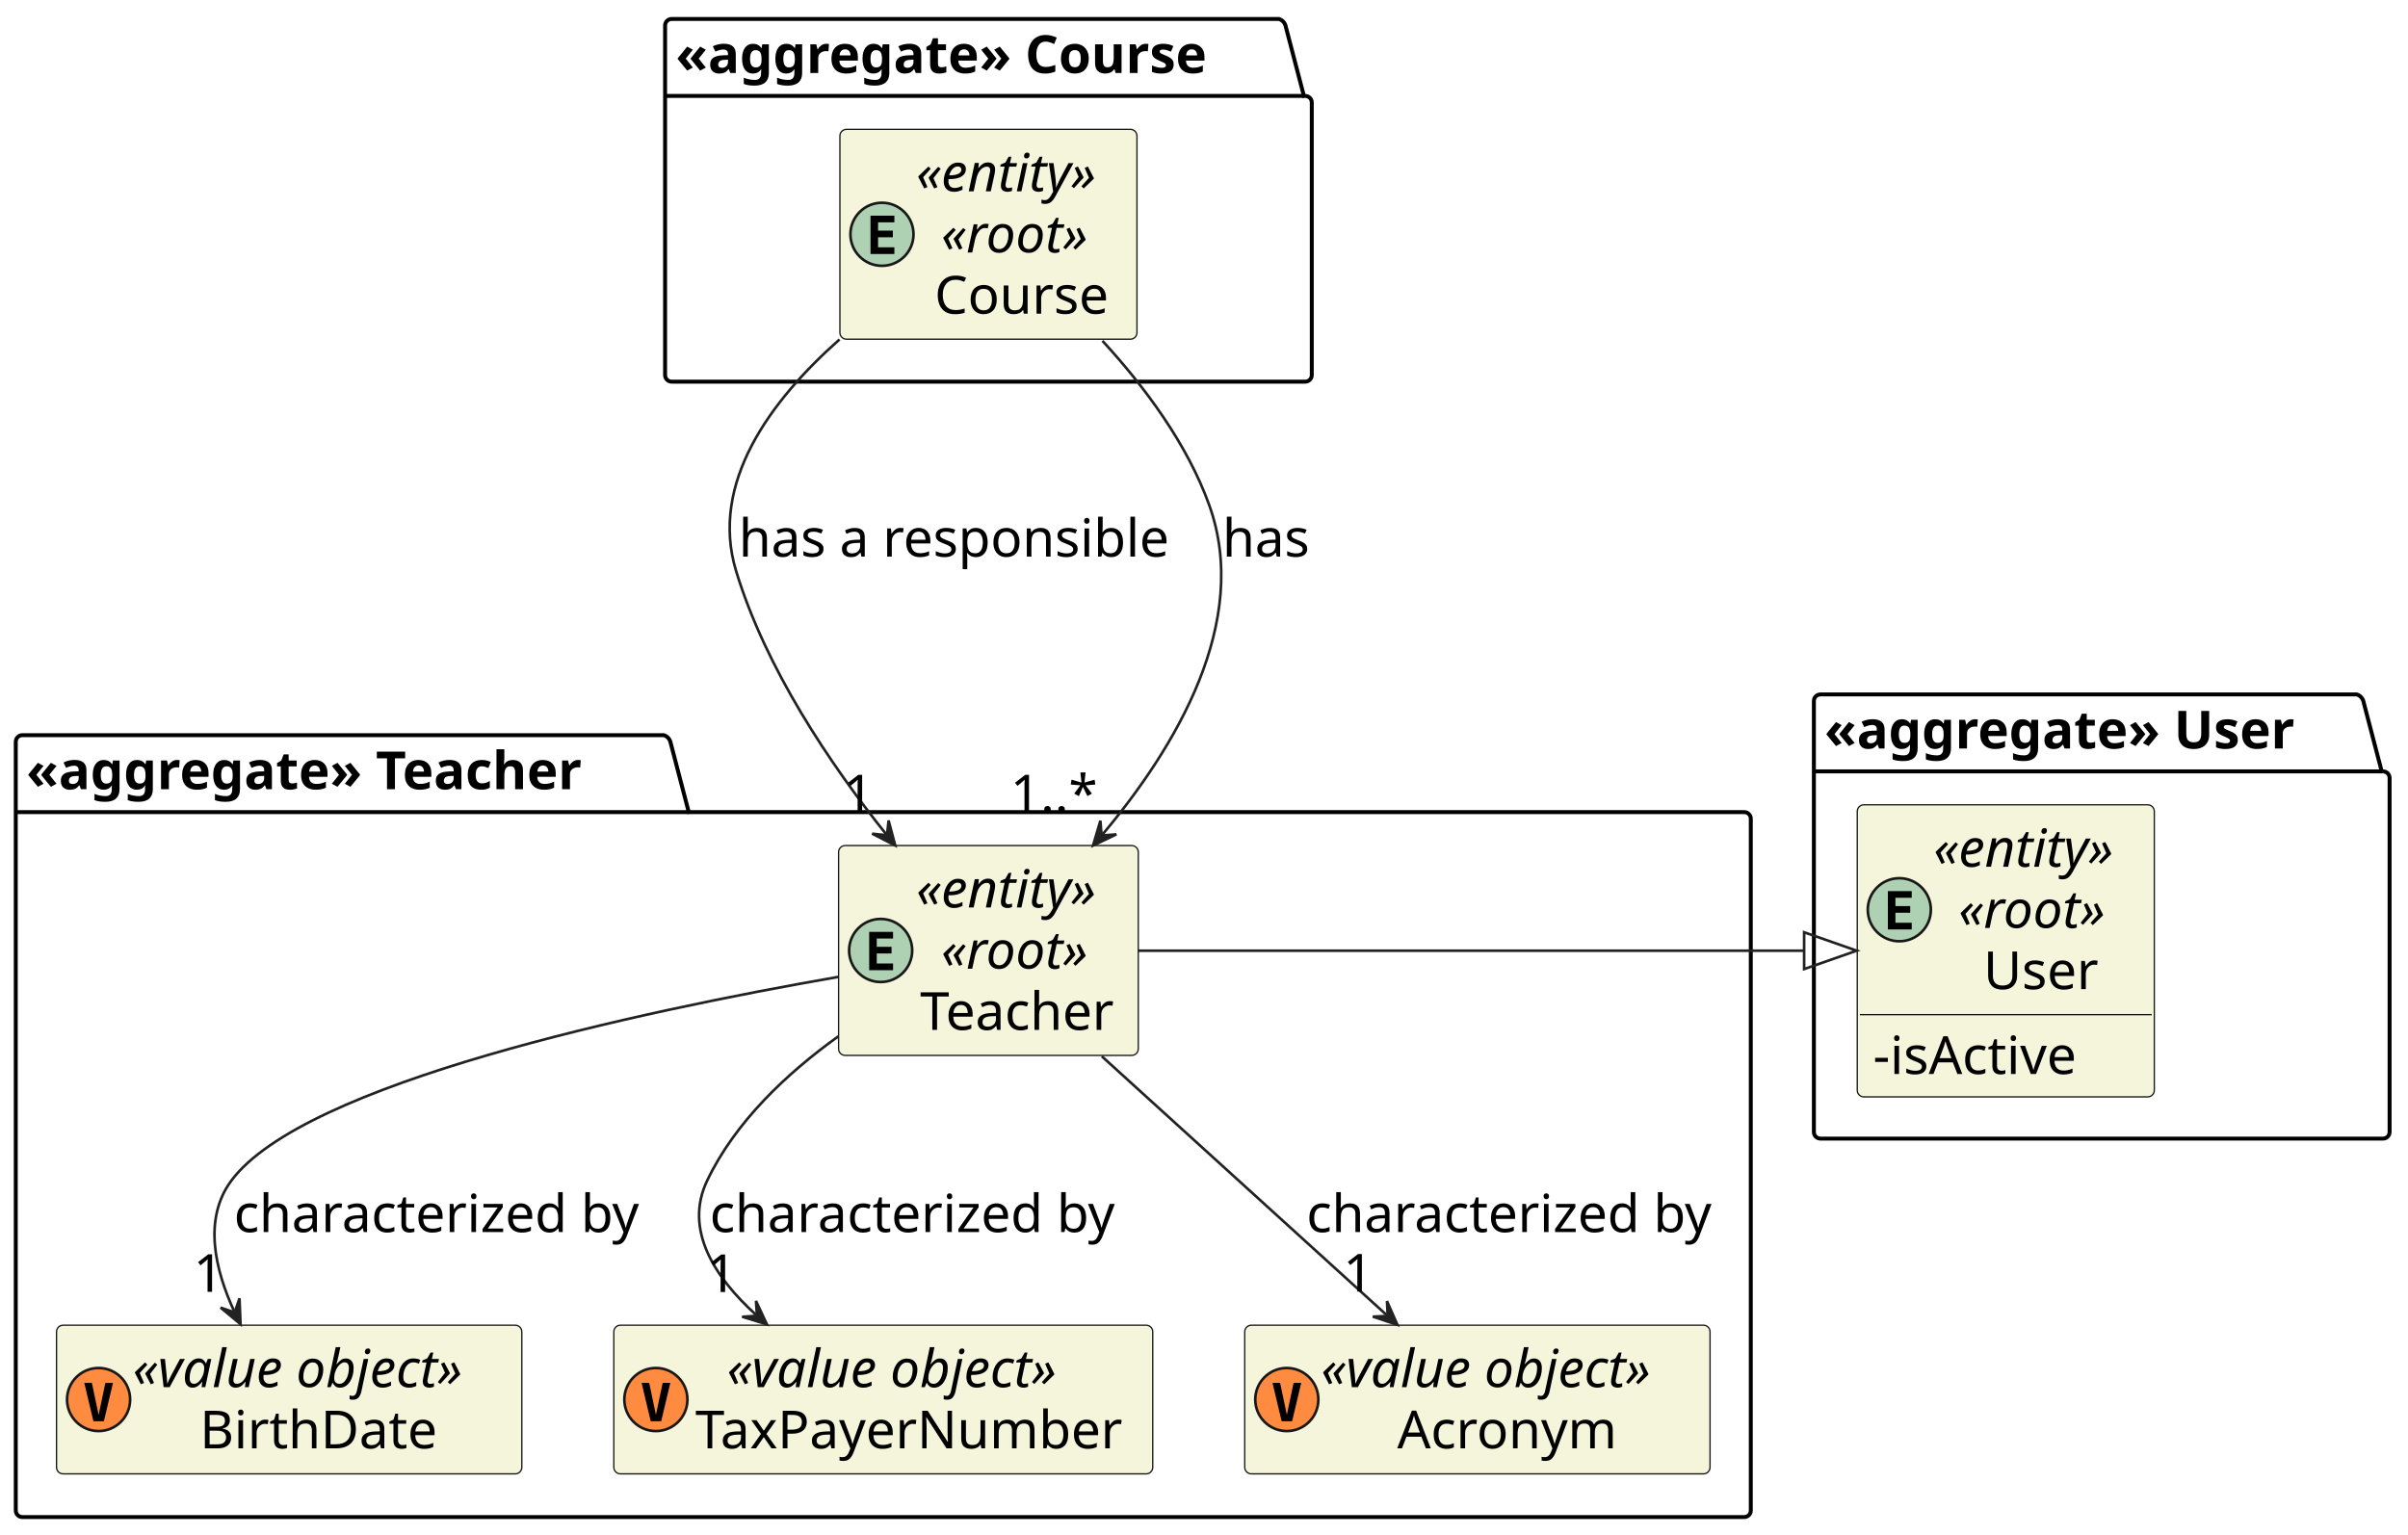
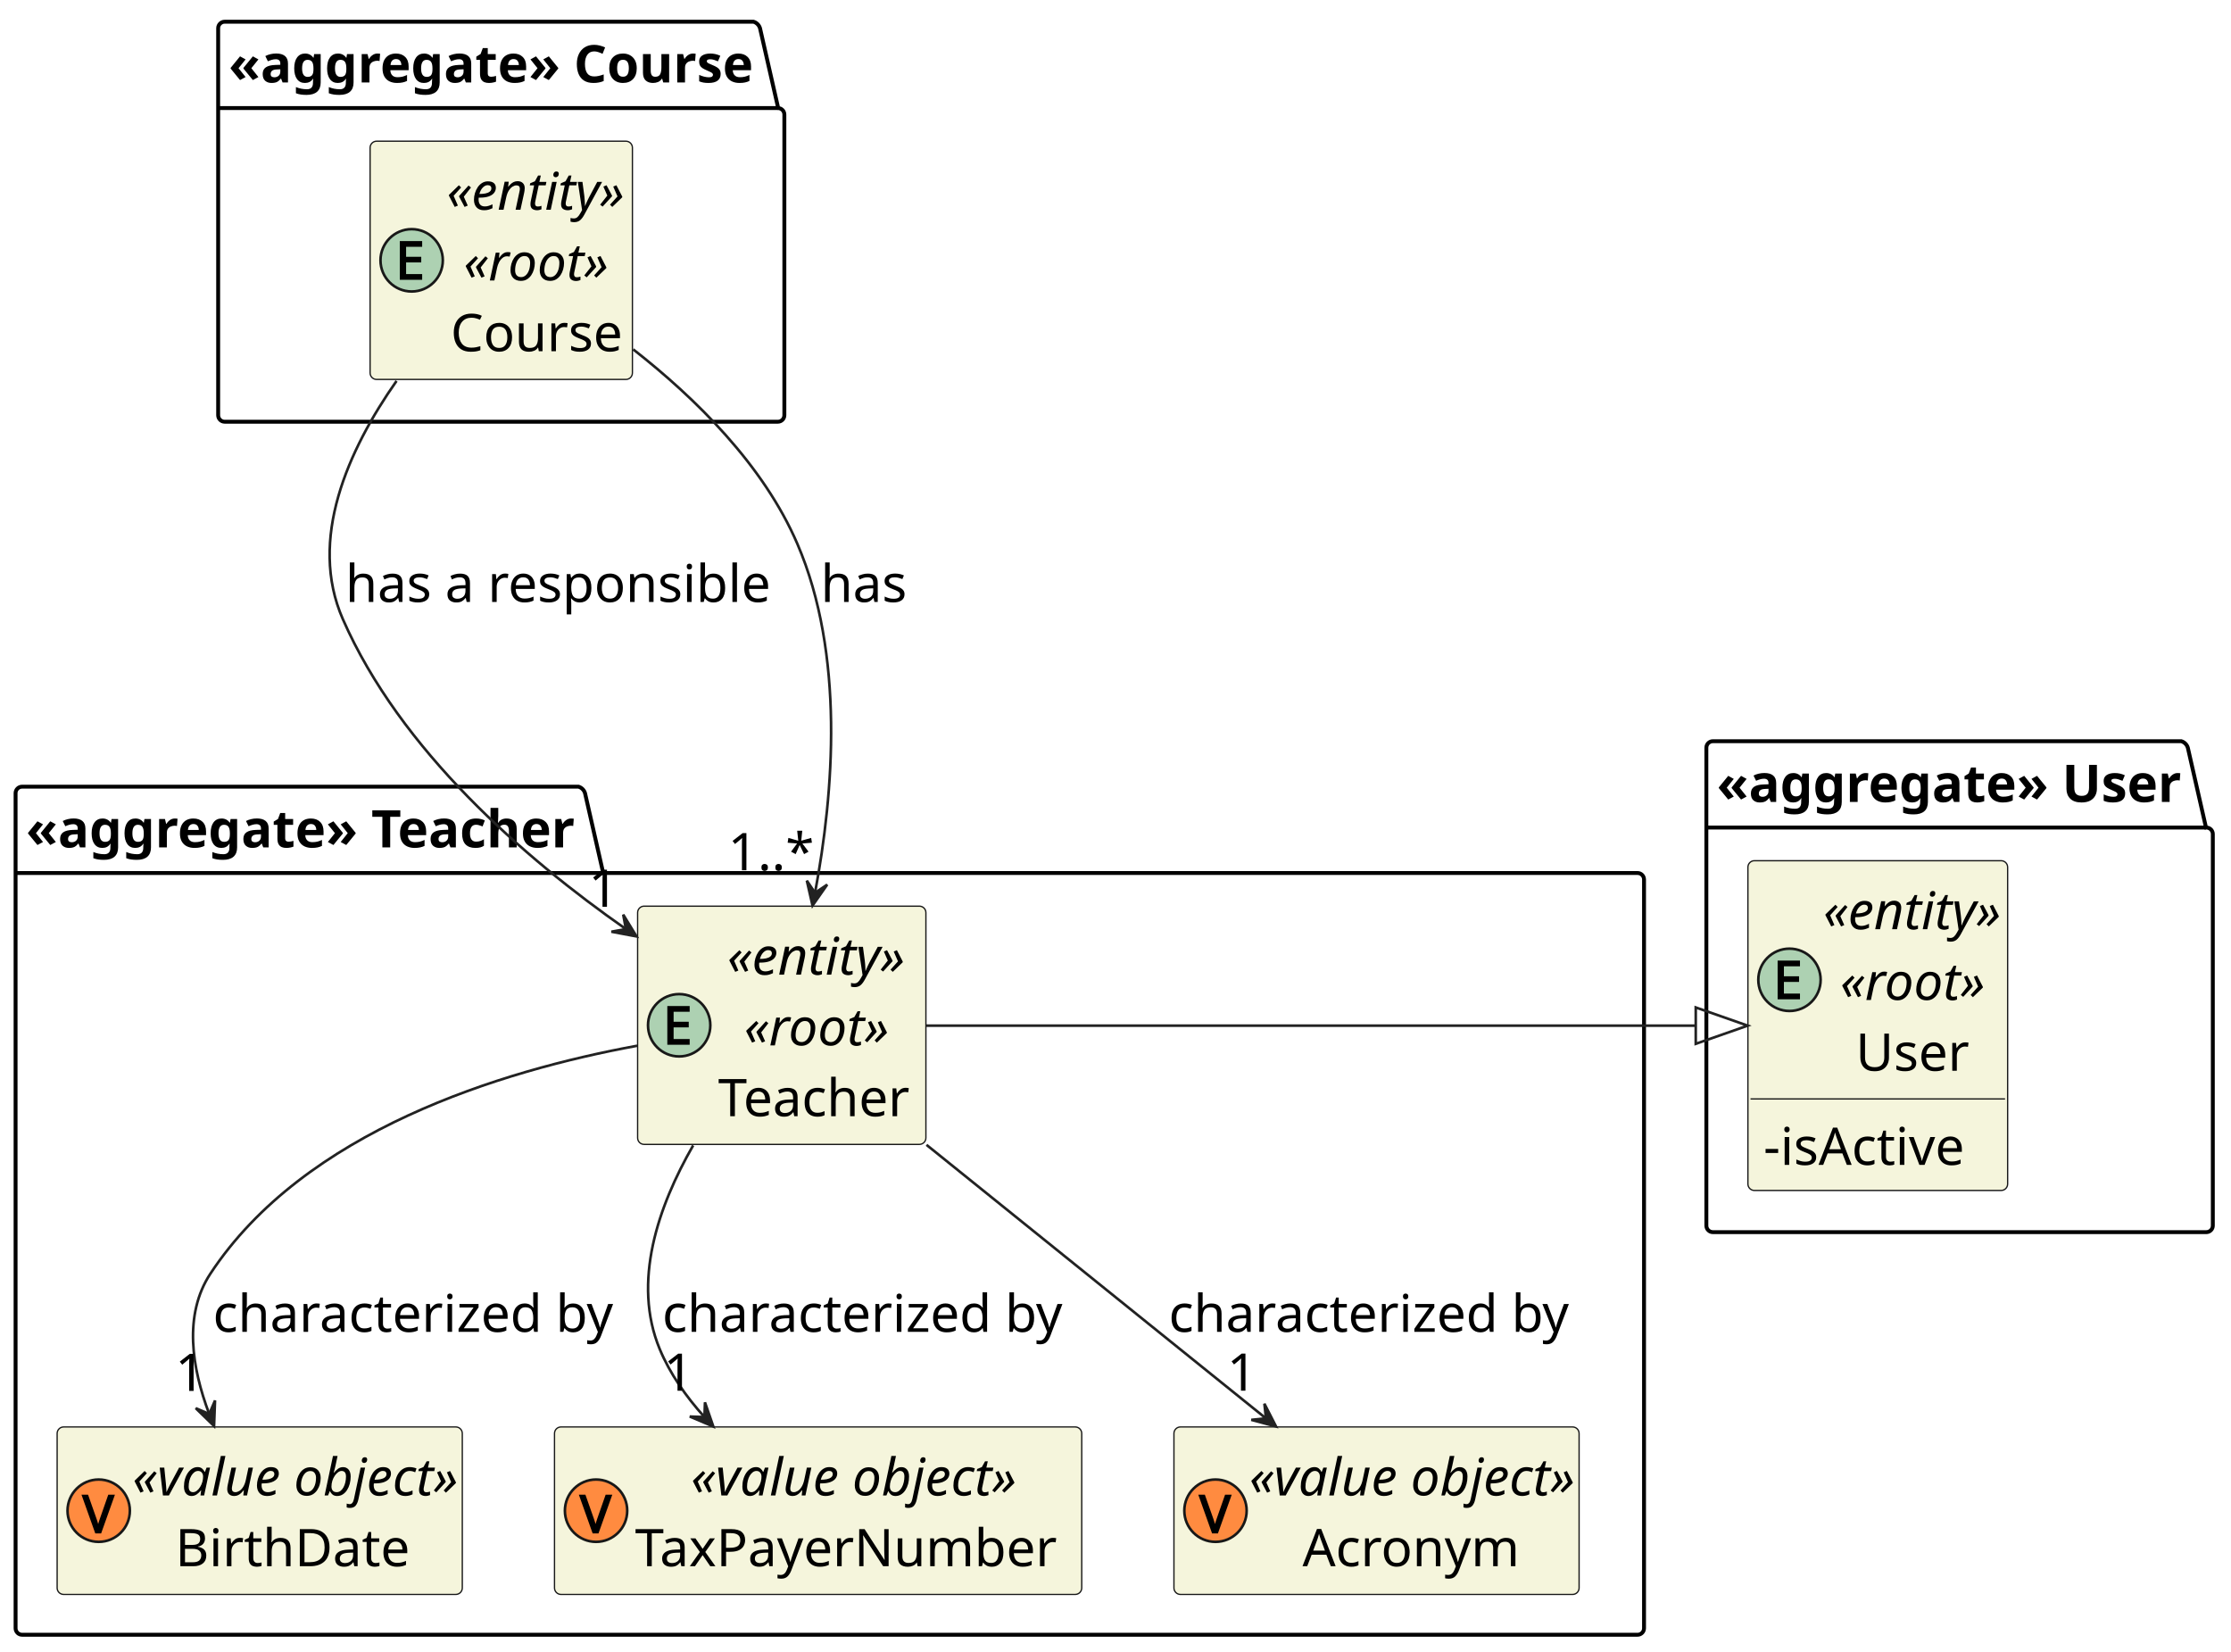
- <svg xmlns="http://www.w3.org/2000/svg" contentStyleType="text/css" height="584px" preserveAspectRatio="none" style="width:916px;height:584px;background:#FFFFFF;" version="1.1" viewBox="0 0 916 584" width="916px" zoomAndPan="magnify">
+ <svg xmlns="http://www.w3.org/2000/svg" contentStyleType="text/css" height="636px" preserveAspectRatio="none" style="width:859px;height:636px;background:#FFFFFF;" version="1.1" viewBox="0 0 859 636" width="859px" zoomAndPan="magnify">
  <defs />
  <g>
    <g id="cluster_&lt;&lt;aggregate&gt;&gt; User">
-       <path d="M692.5,264.217 L896.5,264.217 A3.75,3.75 0 0 1 899,266.717 L906,293.498 L906.5,293.498 A2.5,2.5 0 0 1 909,295.998 L909,430.717 A2.5,2.5 0 0 1 906.5,433.217 L692.5,433.217 A2.5,2.5 0 0 1 690,430.717 L690,266.717 A2.5,2.5 0 0 1 692.5,264.217 " fill="none" style="stroke:#000000;stroke-width:1.5;" />
-       <line style="stroke:#000000;stroke-width:1.5;" x1="690" x2="906" y1="293.498" y2="293.498" />
-       <text fill="#000000" font-family="sans-serif" font-size="20" font-weight="bold" lengthAdjust="spacing" textLength="203" x="694" y="284.781">«aggregate» User</text>
+       <path d="M659.5,285.36 L839.875,285.36 A3.75,3.75 0 0 1 842.375,287.86 L849.375,318.6 L849.5,318.6 A2.5,2.5 0 0 1 852,321.1 L852,471.86 A2.5,2.5 0 0 1 849.5,474.36 L659.5,474.36 A2.5,2.5 0 0 1 657,471.86 L657,287.86 A2.5,2.5 0 0 1 659.5,285.36 " fill="none" style="stroke:#000000;stroke-width:1.5;" />
+       <line style="stroke:#000000;stroke-width:1.5;" x1="657" x2="849.375" y1="318.6" y2="318.6" />
+       <text fill="#000000" font-family="sans-serif" font-size="20" font-weight="bold" lengthAdjust="spacing" textLength="179.375" x="661" y="308.74">«aggregate» User</text>
    </g>
    <g id="cluster_&lt;&lt;aggregate&gt;&gt; Course">
-       <path d="M255.5,7.217 L486.5,7.217 A3.75,3.75 0 0 1 489,9.717 L496,36.498 L496.5,36.498 A2.5,2.5 0 0 1 499,38.998 L499,142.717 A2.5,2.5 0 0 1 496.5,145.217 L255.5,145.217 A2.5,2.5 0 0 1 253,142.717 L253,9.717 A2.5,2.5 0 0 1 255.5,7.217 " fill="none" style="stroke:#000000;stroke-width:1.5;" />
-       <line style="stroke:#000000;stroke-width:1.5;" x1="253" x2="496" y1="36.498" y2="36.498" />
-       <text fill="#000000" font-family="sans-serif" font-size="20" font-weight="bold" lengthAdjust="spacing" textLength="230" x="257" y="27.781">«aggregate» Course</text>
+       <path d="M86.5,8.36 L290.125,8.36 A3.75,3.75 0 0 1 292.625,10.86 L299.625,41.6 L299.5,41.6 A2.5,2.5 0 0 1 302,44.1 L302,159.86 A2.5,2.5 0 0 1 299.5,162.36 L86.5,162.36 A2.5,2.5 0 0 1 84,159.86 L84,10.86 A2.5,2.5 0 0 1 86.5,8.36 " fill="none" style="stroke:#000000;stroke-width:1.5;" />
+       <line style="stroke:#000000;stroke-width:1.5;" x1="84" x2="299.625" y1="41.6" y2="41.6" />
+       <text fill="#000000" font-family="sans-serif" font-size="20" font-weight="bold" lengthAdjust="spacing" textLength="202.625" x="88" y="31.74">«aggregate» Course</text>
    </g>
    <g id="cluster_&lt;&lt;aggregate&gt;&gt; Teacher">
-       <path d="M8.5,279.717 L252.5,279.717 A3.75,3.75 0 0 1 255,282.217 L262,308.998 L663.5,308.998 A2.5,2.5 0 0 1 666,311.498 L666,574.717 A2.5,2.5 0 0 1 663.5,577.217 L8.5,577.217 A2.5,2.5 0 0 1 6,574.717 L6,282.217 A2.5,2.5 0 0 1 8.5,279.717 " fill="none" style="stroke:#000000;stroke-width:1.5;" />
-       <line style="stroke:#000000;stroke-width:1.5;" x1="6" x2="262" y1="308.998" y2="308.998" />
-       <text fill="#000000" font-family="sans-serif" font-size="20" font-weight="bold" lengthAdjust="spacing" textLength="243" x="10" y="300.281">«aggregate» Teacher</text>
+       <path d="M8.5,302.86 L222.75,302.86 A3.75,3.75 0 0 1 225.25,305.36 L232.25,336.1 L630.5,336.1 A2.5,2.5 0 0 1 633,338.6 L633,626.86 A2.5,2.5 0 0 1 630.5,629.36 L8.5,629.36 A2.5,2.5 0 0 1 6,626.86 L6,305.36 A2.5,2.5 0 0 1 8.5,302.86 " fill="none" style="stroke:#000000;stroke-width:1.5;" />
+       <line style="stroke:#000000;stroke-width:1.5;" x1="6" x2="232.25" y1="336.1" y2="336.1" />
+       <text fill="#000000" font-family="sans-serif" font-size="20" font-weight="bold" lengthAdjust="spacing" textLength="213.25" x="10" y="326.24">«aggregate» Teacher</text>
    </g>
    <g id="elem_User">
-       <rect codeLine="13" fill="#F5F5DC" height="111.125" id="User" rx="2.5" ry="2.5" style="stroke:#181818;stroke-width:0.5;" width="113" x="706.5" y="306.217" />
-       <ellipse cx="722.5" cy="346.139" fill="#ADD1B2" rx="12" ry="12" style="stroke:#181818;stroke-width:1.0;" />
-       <path d="M727.219,353.639 L718.141,353.639 L718.141,339.06 L727.219,339.06 L727.219,341.592 L721.016,341.592 L721.016,344.748 L726.641,344.748 L726.641,347.279 L721.016,347.279 L721.016,351.092 L727.219,351.092 L727.219,353.639 Z " fill="#000000" />
-       <text fill="#000000" font-family="sans-serif" font-size="20" font-style="italic" lengthAdjust="spacing" textLength="83" x="735.5" y="329.781">«entity»</text>
-       <text fill="#000000" font-family="sans-serif" font-size="20" font-style="italic" lengthAdjust="spacing" textLength="64" x="745" y="353.062">«root»</text>
-       <text fill="#000000" font-family="sans-serif" font-size="20" lengthAdjust="spacing" textLength="45" x="754.5" y="376.344">User</text>
-       <line style="stroke:#181818;stroke-width:0.5;" x1="707.5" x2="818.5" y1="386.06" y2="386.06" />
-       <text fill="#000000" font-family="sans-serif" font-size="20" lengthAdjust="spacing" textLength="85" x="712.5" y="408.625">-isActive</text>
+       <rect codeLine="13" fill="#F5F5DC" height="126.96" id="User" rx="2.5" ry="2.5" style="stroke:#181818;stroke-width:0.5;" width="100" x="673" y="331.36" />
+       <ellipse cx="689" cy="377.22" fill="#ADD1B2" rx="12" ry="12" style="stroke:#181818;stroke-width:1.0;" />
+       <path d="M693.047,384.72 L684.438,384.72 L684.438,369.814 L693.047,369.814 L693.047,372.017 L686.859,372.017 L686.859,375.861 L692.688,375.861 L692.688,378.033 L686.859,378.033 L686.859,382.517 L693.047,382.517 L693.047,384.72 Z " fill="#000000" />
+       <text fill="#000000" font-family="sans-serif" font-size="20" font-style="italic" lengthAdjust="spacing" textLength="70" x="702" y="357.74">«entity»</text>
+       <text fill="#000000" font-family="sans-serif" font-size="20" font-style="italic" lengthAdjust="spacing" textLength="57" x="708.5" y="384.98">«root»</text>
+       <text fill="#000000" font-family="sans-serif" font-size="20" lengthAdjust="spacing" textLength="45" x="714.5" y="412.22">User</text>
+       <line style="stroke:#181818;stroke-width:0.5;" x1="674" x2="772" y1="423.08" y2="423.08" />
+       <text fill="#000000" font-family="sans-serif" font-size="20" lengthAdjust="spacing" textLength="80" x="679" y="448.46">-isActive</text>
    </g>
    <g id="elem_Course">
-       <rect codeLine="21" fill="#F5F5DC" height="79.844" id="Course" rx="2.5" ry="2.5" style="stroke:#181818;stroke-width:0.5;" width="113" x="319.5" y="49.217" />
-       <ellipse cx="335.5" cy="89.139" fill="#ADD1B2" rx="12" ry="12" style="stroke:#181818;stroke-width:1.0;" />
-       <path d="M340.219,96.639 L331.141,96.639 L331.141,82.061 L340.219,82.061 L340.219,84.592 L334.016,84.592 L334.016,87.748 L339.641,87.748 L339.641,90.279 L334.016,90.279 L334.016,94.092 L340.219,94.092 L340.219,96.639 Z " fill="#000000" />
-       <text fill="#000000" font-family="sans-serif" font-size="20" font-style="italic" lengthAdjust="spacing" textLength="83" x="348.5" y="72.781">«entity»</text>
-       <text fill="#000000" font-family="sans-serif" font-size="20" font-style="italic" lengthAdjust="spacing" textLength="64" x="358" y="96.062">«root»</text>
-       <text fill="#000000" font-family="sans-serif" font-size="20" lengthAdjust="spacing" textLength="69" x="355.5" y="119.344">Course</text>
+       <rect codeLine="21" fill="#F5F5DC" height="91.72" id="Course" rx="2.5" ry="2.5" style="stroke:#181818;stroke-width:0.5;" width="101" x="142.5" y="54.36" />
+       <ellipse cx="158.5" cy="100.22" fill="#ADD1B2" rx="12" ry="12" style="stroke:#181818;stroke-width:1.0;" />
+       <path d="M162.547,107.72 L153.938,107.72 L153.938,92.814 L162.547,92.814 L162.547,95.017 L156.359,95.017 L156.359,98.861 L162.188,98.861 L162.188,101.032 L156.359,101.032 L156.359,105.517 L162.547,105.517 L162.547,107.72 Z " fill="#000000" />
+       <text fill="#000000" font-family="sans-serif" font-size="20" font-style="italic" lengthAdjust="spacing" textLength="70" x="172" y="80.74">«entity»</text>
+       <text fill="#000000" font-family="sans-serif" font-size="20" font-style="italic" lengthAdjust="spacing" textLength="57" x="178.5" y="107.98">«root»</text>
+       <text fill="#000000" font-family="sans-serif" font-size="20" lengthAdjust="spacing" textLength="67" x="173.5" y="135.22">Course</text>
    </g>
    <g id="elem_Teacher">
-       <rect codeLine="32" fill="#F5F5DC" height="79.844" id="Teacher" rx="2.5" ry="2.5" style="stroke:#181818;stroke-width:0.5;" width="114" x="319" y="321.717" />
-       <ellipse cx="335" cy="361.639" fill="#ADD1B2" rx="12" ry="12" style="stroke:#181818;stroke-width:1.0;" />
-       <path d="M339.719,369.139 L330.641,369.139 L330.641,354.56 L339.719,354.56 L339.719,357.092 L333.516,357.092 L333.516,360.248 L339.141,360.248 L339.141,362.779 L333.516,362.779 L333.516,366.592 L339.719,366.592 L339.719,369.139 Z " fill="#000000" />
-       <text fill="#000000" font-family="sans-serif" font-size="20" font-style="italic" lengthAdjust="spacing" textLength="83" x="348.5" y="345.281">«entity»</text>
-       <text fill="#000000" font-family="sans-serif" font-size="20" font-style="italic" lengthAdjust="spacing" textLength="64" x="358" y="368.562">«root»</text>
-       <text fill="#000000" font-family="sans-serif" font-size="20" lengthAdjust="spacing" textLength="80" x="350" y="391.844">Teacher</text>
+       <rect codeLine="32" fill="#F5F5DC" height="91.72" id="Teacher" rx="2.5" ry="2.5" style="stroke:#181818;stroke-width:0.5;" width="111" x="245.5" y="348.86" />
+       <ellipse cx="261.5" cy="394.72" fill="#ADD1B2" rx="12" ry="12" style="stroke:#181818;stroke-width:1.0;" />
+       <path d="M265.547,402.22 L256.938,402.22 L256.938,387.314 L265.547,387.314 L265.547,389.517 L259.359,389.517 L259.359,393.361 L265.188,393.361 L265.188,395.533 L259.359,395.533 L259.359,400.017 L265.547,400.017 L265.547,402.22 Z " fill="#000000" />
+       <text fill="#000000" font-family="sans-serif" font-size="20" font-style="italic" lengthAdjust="spacing" textLength="70" x="280" y="375.24">«entity»</text>
+       <text fill="#000000" font-family="sans-serif" font-size="20" font-style="italic" lengthAdjust="spacing" textLength="57" x="286.5" y="402.48">«root»</text>
+       <text fill="#000000" font-family="sans-serif" font-size="20" lengthAdjust="spacing" textLength="77" x="276.5" y="429.72">Teacher</text>
    </g>
    <g id="elem_BirthDate">
-       <rect codeLine="35" fill="#F5F5DC" height="56.562" id="BirthDate" rx="2.5" ry="2.5" style="stroke:#181818;stroke-width:0.5;" width="177" x="21.5" y="504.217" />
-       <ellipse cx="37.5" cy="532.498" fill="#FF8B40" rx="12" ry="12" style="stroke:#181818;stroke-width:1.0;" />
-       <path d="M37.516,538.342 L40.078,526.17 L42.984,526.17 L39.516,540.748 L35.531,540.748 L32.062,526.17 L34.953,526.17 L37.516,538.342 Z " fill="#000000" />
-       <text fill="#000000" font-family="sans-serif" font-size="20" font-style="italic" lengthAdjust="spacing" textLength="147" x="50.5" y="527.781">«value object»</text>
-       <text fill="#000000" font-family="sans-serif" font-size="20" lengthAdjust="spacing" textLength="96" x="76" y="551.062">BirthDate</text>
+       <rect codeLine="35" fill="#F5F5DC" height="64.48" id="BirthDate" rx="2.5" ry="2.5" style="stroke:#181818;stroke-width:0.5;" width="156" x="22" y="549.36" />
+       <ellipse cx="38" cy="581.6" fill="#FF8B40" rx="12" ry="12" style="stroke:#181818;stroke-width:1.0;" />
+       <path d="M44.25,575.444 L38.938,590.35 L36.688,590.35 L31.375,575.444 L33.906,575.444 L37.203,584.803 Q37.422,585.397 37.578,585.944 Q37.75,586.491 37.875,586.991 Q38.016,587.475 37.812,587.522 Q37.594,587.491 37.734,586.975 Q37.875,586.459 38.047,585.928 Q38.219,585.381 38.422,584.772 L41.688,575.444 L44.25,575.444 Z " fill="#000000" />
+       <text fill="#000000" font-family="sans-serif" font-size="20" font-style="italic" lengthAdjust="spacing" textLength="126" x="51" y="575.74">«value object»</text>
+       <text fill="#000000" font-family="sans-serif" font-size="20" lengthAdjust="spacing" textLength="93" x="67.5" y="602.98">BirthDate</text>
    </g>
    <g id="elem_TaxPayerNumber">
-       <rect codeLine="36" fill="#F5F5DC" height="56.562" id="TaxPayerNumber" rx="2.5" ry="2.5" style="stroke:#181818;stroke-width:0.5;" width="205" x="233.5" y="504.217" />
-       <ellipse cx="249.5" cy="532.498" fill="#FF8B40" rx="12" ry="12" style="stroke:#181818;stroke-width:1.0;" />
-       <path d="M249.516,538.342 L252.078,526.17 L254.984,526.17 L251.516,540.748 L247.531,540.748 L244.062,526.17 L246.953,526.17 L249.516,538.342 Z " fill="#000000" />
-       <text fill="#000000" font-family="sans-serif" font-size="20" font-style="italic" lengthAdjust="spacing" textLength="147" x="276.5" y="527.781">«value object»</text>
-       <text fill="#000000" font-family="sans-serif" font-size="20" lengthAdjust="spacing" textLength="171" x="264.5" y="551.062">TaxPayerNumber</text>
+       <rect codeLine="36" fill="#F5F5DC" height="64.48" id="TaxPayerNumber" rx="2.5" ry="2.5" style="stroke:#181818;stroke-width:0.5;" width="203" x="213.5" y="549.36" />
+       <ellipse cx="229.5" cy="581.6" fill="#FF8B40" rx="12" ry="12" style="stroke:#181818;stroke-width:1.0;" />
+       <path d="M235.75,575.444 L230.438,590.35 L228.188,590.35 L222.875,575.444 L225.406,575.444 L228.703,584.803 Q228.922,585.397 229.078,585.944 Q229.25,586.491 229.375,586.991 Q229.516,587.475 229.312,587.522 Q229.094,587.491 229.234,586.975 Q229.375,586.459 229.547,585.928 Q229.719,585.381 229.922,584.772 L233.188,575.444 L235.75,575.444 Z " fill="#000000" />
+       <text fill="#000000" font-family="sans-serif" font-size="20" font-style="italic" lengthAdjust="spacing" textLength="126" x="266" y="575.74">«value object»</text>
+       <text fill="#000000" font-family="sans-serif" font-size="20" lengthAdjust="spacing" textLength="169" x="244.5" y="602.98">TaxPayerNumber</text>
    </g>
    <g id="elem_Acronym">
-       <rect codeLine="37" fill="#F5F5DC" height="56.562" id="Acronym" rx="2.5" ry="2.5" style="stroke:#181818;stroke-width:0.5;" width="177" x="473.5" y="504.217" />
-       <ellipse cx="489.5" cy="532.498" fill="#FF8B40" rx="12" ry="12" style="stroke:#181818;stroke-width:1.0;" />
-       <path d="M489.516,538.342 L492.078,526.17 L494.984,526.17 L491.516,540.748 L487.531,540.748 L484.062,526.17 L486.953,526.17 L489.516,538.342 Z " fill="#000000" />
-       <text fill="#000000" font-family="sans-serif" font-size="20" font-style="italic" lengthAdjust="spacing" textLength="147" x="502.5" y="527.781">«value object»</text>
-       <text fill="#000000" font-family="sans-serif" font-size="20" lengthAdjust="spacing" textLength="89" x="531.5" y="551.062">Acronym</text>
+       <rect codeLine="37" fill="#F5F5DC" height="64.48" id="Acronym" rx="2.5" ry="2.5" style="stroke:#181818;stroke-width:0.5;" width="156" x="452" y="549.36" />
+       <ellipse cx="468" cy="581.6" fill="#FF8B40" rx="12" ry="12" style="stroke:#181818;stroke-width:1.0;" />
+       <path d="M474.25,575.444 L468.938,590.35 L466.688,590.35 L461.375,575.444 L463.906,575.444 L467.203,584.803 Q467.422,585.397 467.578,585.944 Q467.75,586.491 467.875,586.991 Q468.016,587.475 467.812,587.522 Q467.594,587.491 467.734,586.975 Q467.875,586.459 468.047,585.928 Q468.219,585.381 468.422,584.772 L471.688,575.444 L474.25,575.444 Z " fill="#000000" />
+       <text fill="#000000" font-family="sans-serif" font-size="20" font-style="italic" lengthAdjust="spacing" textLength="126" x="481" y="575.74">«value object»</text>
+       <text fill="#000000" font-family="sans-serif" font-size="20" lengthAdjust="spacing" textLength="85" x="501.5" y="602.98">Acronym</text>
    </g>
    <g id="link_Teacher_BirthDate">
-       <path codeLine="39" d="M318.85,371.697 C243.05,384.907 115.61,412.097 88,449.217 C77.25,463.677 81.67,483.007 89.27,499.327 " fill="none" id="Teacher-to-BirthDate" style="stroke:#222222;stroke-width:1.0;" />
-       <polygon fill="#222222" points="91.5,503.837,91.103,493.996,89.287,499.353,83.93,497.537,91.5,503.837" style="stroke:#222222;stroke-width:1.0;" />
-       <text fill="#000000" font-family="sans-serif" font-size="20" lengthAdjust="spacing" textLength="167" x="89" y="468.781">characterized by</text>
-       <text fill="#000000" font-family="sans-serif" font-size="20" lengthAdjust="spacing" textLength="13" x="73.578" y="491.522">1</text>
+       <path codeLine="39" d="M245.35,402.6 C192.94,412.23 117.25,435.34 81,490.36 C70.56,506.21 73.91,526.73 80.49,544.18 " fill="none" id="Teacher-to-BirthDate" style="stroke:#222222;stroke-width:1.0;" />
+       <polygon fill="#222222" points="82.42,549.01,82.791,539.168,80.563,544.368,75.364,542.139,82.42,549.01" style="stroke:#222222;stroke-width:1.0;" />
+       <text fill="#000000" font-family="sans-serif" font-size="20" lengthAdjust="spacing" textLength="158" x="82" y="512.74">characterized by</text>
+       <text fill="#000000" font-family="sans-serif" font-size="20" lengthAdjust="spacing" textLength="11" x="67.453" y="535.489">1</text>
    </g>
    <g id="link_Teacher_TaxPayerNumber">
-       <path codeLine="40" d="M318.95,394.277 C299.37,408.317 279.7,426.797 269,449.217 C260.13,467.787 271.71,485.837 287.61,500.297 " fill="none" id="Teacher-to-TaxPayerNumber" style="stroke:#222222;stroke-width:1.0;" />
-       <polygon fill="#222222" points="291.73,503.897,287.572,494.969,287.96,500.612,282.317,501.001,291.73,503.897" style="stroke:#222222;stroke-width:1.0;" />
-       <text fill="#000000" font-family="sans-serif" font-size="20" lengthAdjust="spacing" textLength="167" x="270" y="468.781">characterized by</text>
-       <text fill="#000000" font-family="sans-serif" font-size="20" lengthAdjust="spacing" textLength="13" x="268.735" y="491.594">1</text>
+       <path codeLine="40" d="M266.88,440.98 C253.38,464.48 243.33,493.61 254,519.36 C257.94,528.87 264.16,537.68 271.16,545.46 " fill="none" id="Teacher-to-TaxPayerNumber" style="stroke:#222222;stroke-width:1.0;" />
+       <polygon fill="#222222" points="274.65,549.2,271.432,539.892,271.238,545.545,265.584,545.351,274.65,549.2" style="stroke:#222222;stroke-width:1.0;" />
+       <text fill="#000000" font-family="sans-serif" font-size="20" lengthAdjust="spacing" textLength="158" x="255" y="512.74">characterized by</text>
+       <text fill="#000000" font-family="sans-serif" font-size="20" lengthAdjust="spacing" textLength="11" x="255.483" y="535.425">1</text>
    </g>
    <g id="link_Teacher_Acronym">
-       <path codeLine="41" d="M419.14,401.917 C452.11,431.867 496.95,472.607 527.54,500.407 " fill="none" id="Teacher-to-Acronym" style="stroke:#222222;stroke-width:1.0;" />
-       <polygon fill="#222222" points="531.57,504.067,527.612,495.048,527.874,500.699,522.223,500.962,531.57,504.067" style="stroke:#222222;stroke-width:1.0;" />
-       <text fill="#000000" font-family="sans-serif" font-size="20" lengthAdjust="spacing" textLength="167" x="497" y="468.781">characterized by</text>
-       <text fill="#000000" font-family="sans-serif" font-size="20" lengthAdjust="spacing" textLength="13" x="510.953" y="491.424">1</text>
+       <path codeLine="41" d="M356.73,440.76 C396.96,473.18 450.49,516.3 487.34,545.99 " fill="none" id="Teacher-to-Acronym" style="stroke:#222222;stroke-width:1.0;" />
+       <polygon fill="#222222" points="491.31,549.18,486.828,540.41,487.422,546.036,481.797,546.63,491.31,549.18" style="stroke:#222222;stroke-width:1.0;" />
+       <text fill="#000000" font-family="sans-serif" font-size="20" lengthAdjust="spacing" textLength="158" x="450" y="512.74">characterized by</text>
+       <text fill="#000000" font-family="sans-serif" font-size="20" lengthAdjust="spacing" textLength="11" x="472.439" y="535.402">1</text>
    </g>
    <g id="link_Teacher_User">
-       <path codeLine="43" d="M433.07,361.717 C517.47,361.717 601.88,361.717 686.28,361.717 " fill="none" id="Teacher-to-User" style="stroke:#222222;stroke-width:1.0;" />
-       <polygon fill="none" points="686.29,354.717,706.29,361.717,686.29,368.717,686.29,354.717" style="stroke:#222222;stroke-width:1.0;" />
+       <path codeLine="43" d="M356.63,394.86 C455.37,394.86 554.1,394.86 652.83,394.86 " fill="none" id="Teacher-to-User" style="stroke:#222222;stroke-width:1.0;" />
+       <polygon fill="none" points="652.91,387.86,672.91,394.86,652.91,401.86,652.91,387.86" style="stroke:#222222;stroke-width:1.0;" />
    </g>
    <g id="link_Course_Teacher">
-       <path codeLine="45" d="M319.36,129.147 C293.16,152.357 269.84,183.757 280,217.217 C291.28,254.377 315.74,290.687 337.14,317.477 " fill="none" id="Course-to-Teacher" style="stroke:#222222;stroke-width:1.0;" />
-       <polygon fill="#222222" points="340.55,321.697,338.017,312.179,337.413,317.804,331.788,317.199,340.55,321.697" style="stroke:#222222;stroke-width:1.0;" />
-       <text fill="#000000" font-family="sans-serif" font-size="20" lengthAdjust="spacing" textLength="174" x="281" y="211.781">has a responsible</text>
-       <text fill="#000000" font-family="sans-serif" font-size="20" lengthAdjust="spacing" textLength="13" x="320.864" y="309.085">1</text>
+       <path codeLine="45" d="M152.68,146.66 C133.98,173.32 118.56,207.72 132,238.36 C154.18,288.91 201.8,330.27 240.86,357.59 " fill="none" id="Course-to-Teacher" style="stroke:#222222;stroke-width:1.0;" />
+       <polygon fill="#222222" points="245.09,360.52,239.959,352.113,240.976,357.678,235.412,358.695,245.09,360.52" style="stroke:#222222;stroke-width:1.0;" />
+       <text fill="#000000" font-family="sans-serif" font-size="20" lengthAdjust="spacing" textLength="169" x="133" y="231.74">has a responsible</text>
+       <text fill="#000000" font-family="sans-serif" font-size="20" lengthAdjust="spacing" textLength="11" x="226.606" y="349.101">1</text>
    </g>
    <g id="link_Course_Teacher">
-       <path codeLine="46" d="M419.37,129.687 C435.38,147.097 451.63,168.897 460,192.217 C475.91,236.567 447.27,284.387 419.21,317.717 " fill="none" id="Course-to-Teacher-1" style="stroke:#222222;stroke-width:1.0;" />
-       <polygon fill="#222222" points="415.79,321.707,424.675,317.457,419.036,317.904,418.59,312.264,415.79,321.707" style="stroke:#222222;stroke-width:1.0;" />
-       <text fill="#000000" font-family="sans-serif" font-size="20" lengthAdjust="spacing" textLength="35" x="465" y="211.781">has</text>
-       <text fill="#000000" font-family="sans-serif" font-size="20" lengthAdjust="spacing" textLength="35" x="384.342" y="309.097">1..*</text>
+       <path codeLine="46" d="M243.8,134.5 C267.78,153.27 293.97,179.06 307,209.36 C325.3,251.9 321.03,305.21 313.84,343.57 " fill="none" id="Course-to-Teacher-1" style="stroke:#222222;stroke-width:1.0;" />
+       <polygon fill="#222222" points="312.85,348.64,318.501,340.574,313.809,343.733,310.65,339.04,312.85,348.64" style="stroke:#222222;stroke-width:1.0;" />
+       <text fill="#000000" font-family="sans-serif" font-size="20" lengthAdjust="spacing" textLength="34" x="316" y="231.74">has</text>
+       <text fill="#000000" font-family="sans-serif" font-size="20" lengthAdjust="spacing" textLength="32" x="280.292" y="335.03">1..*</text>
    </g>
  </g>
</svg>
